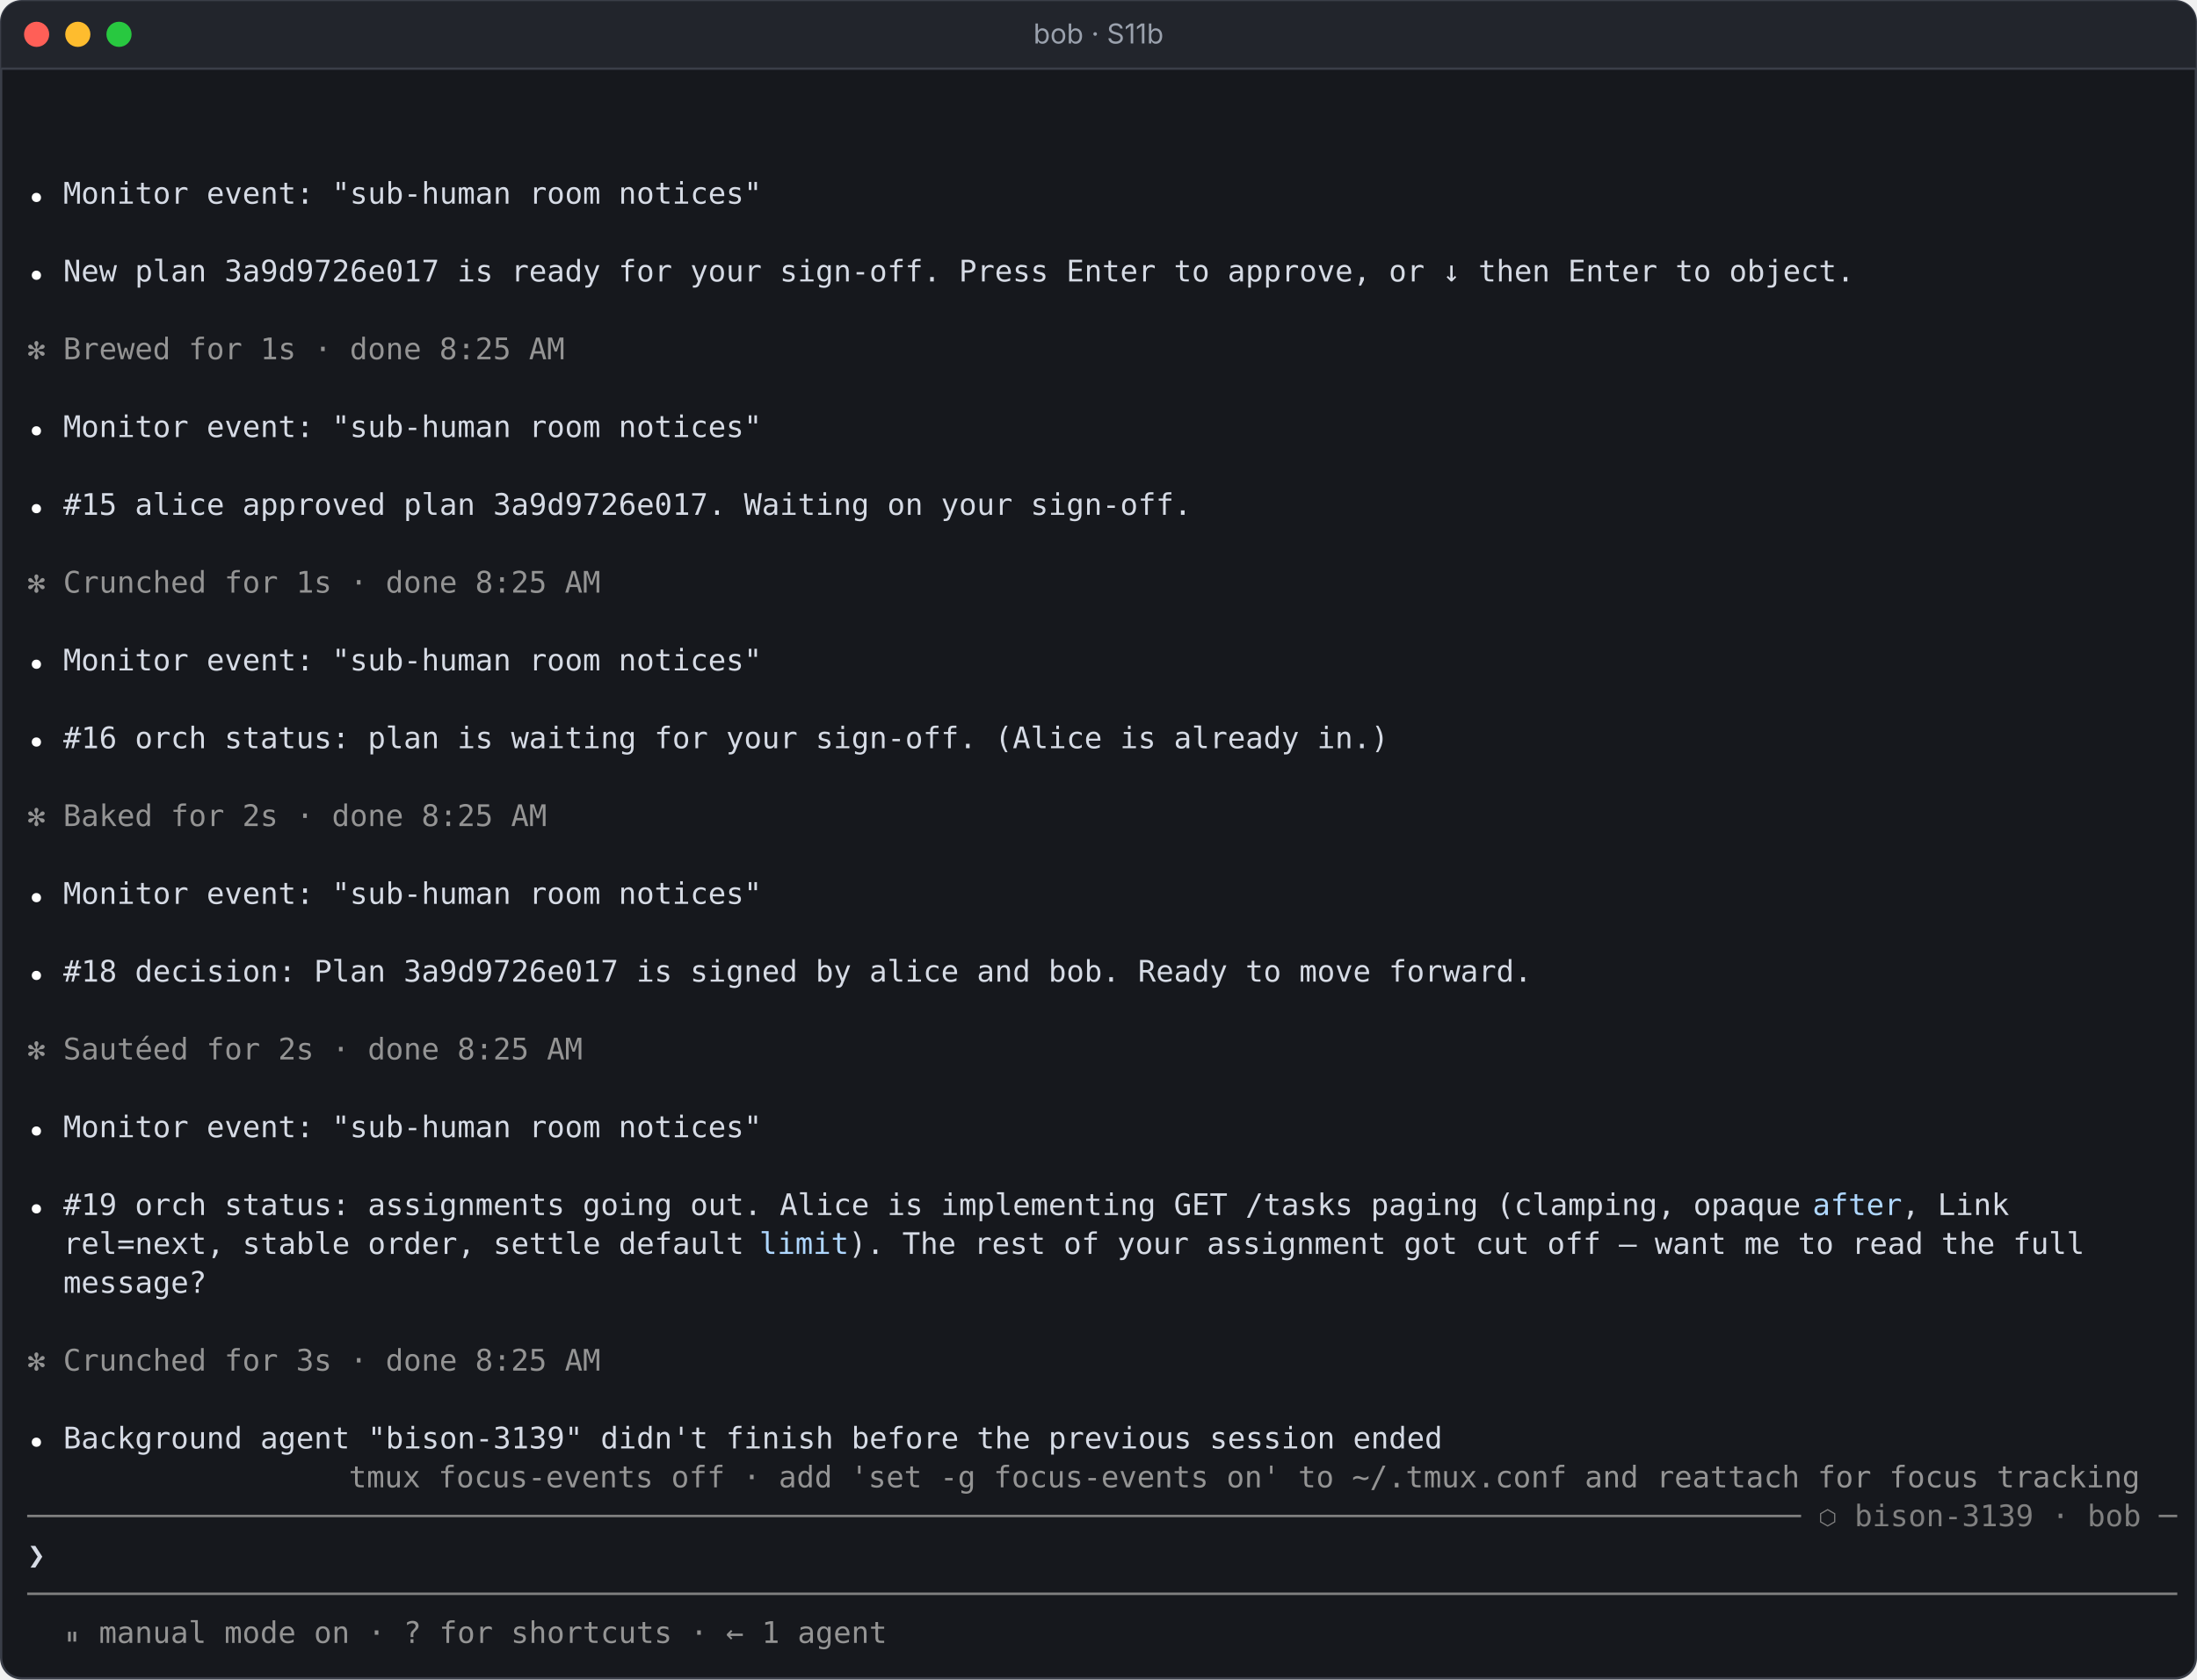
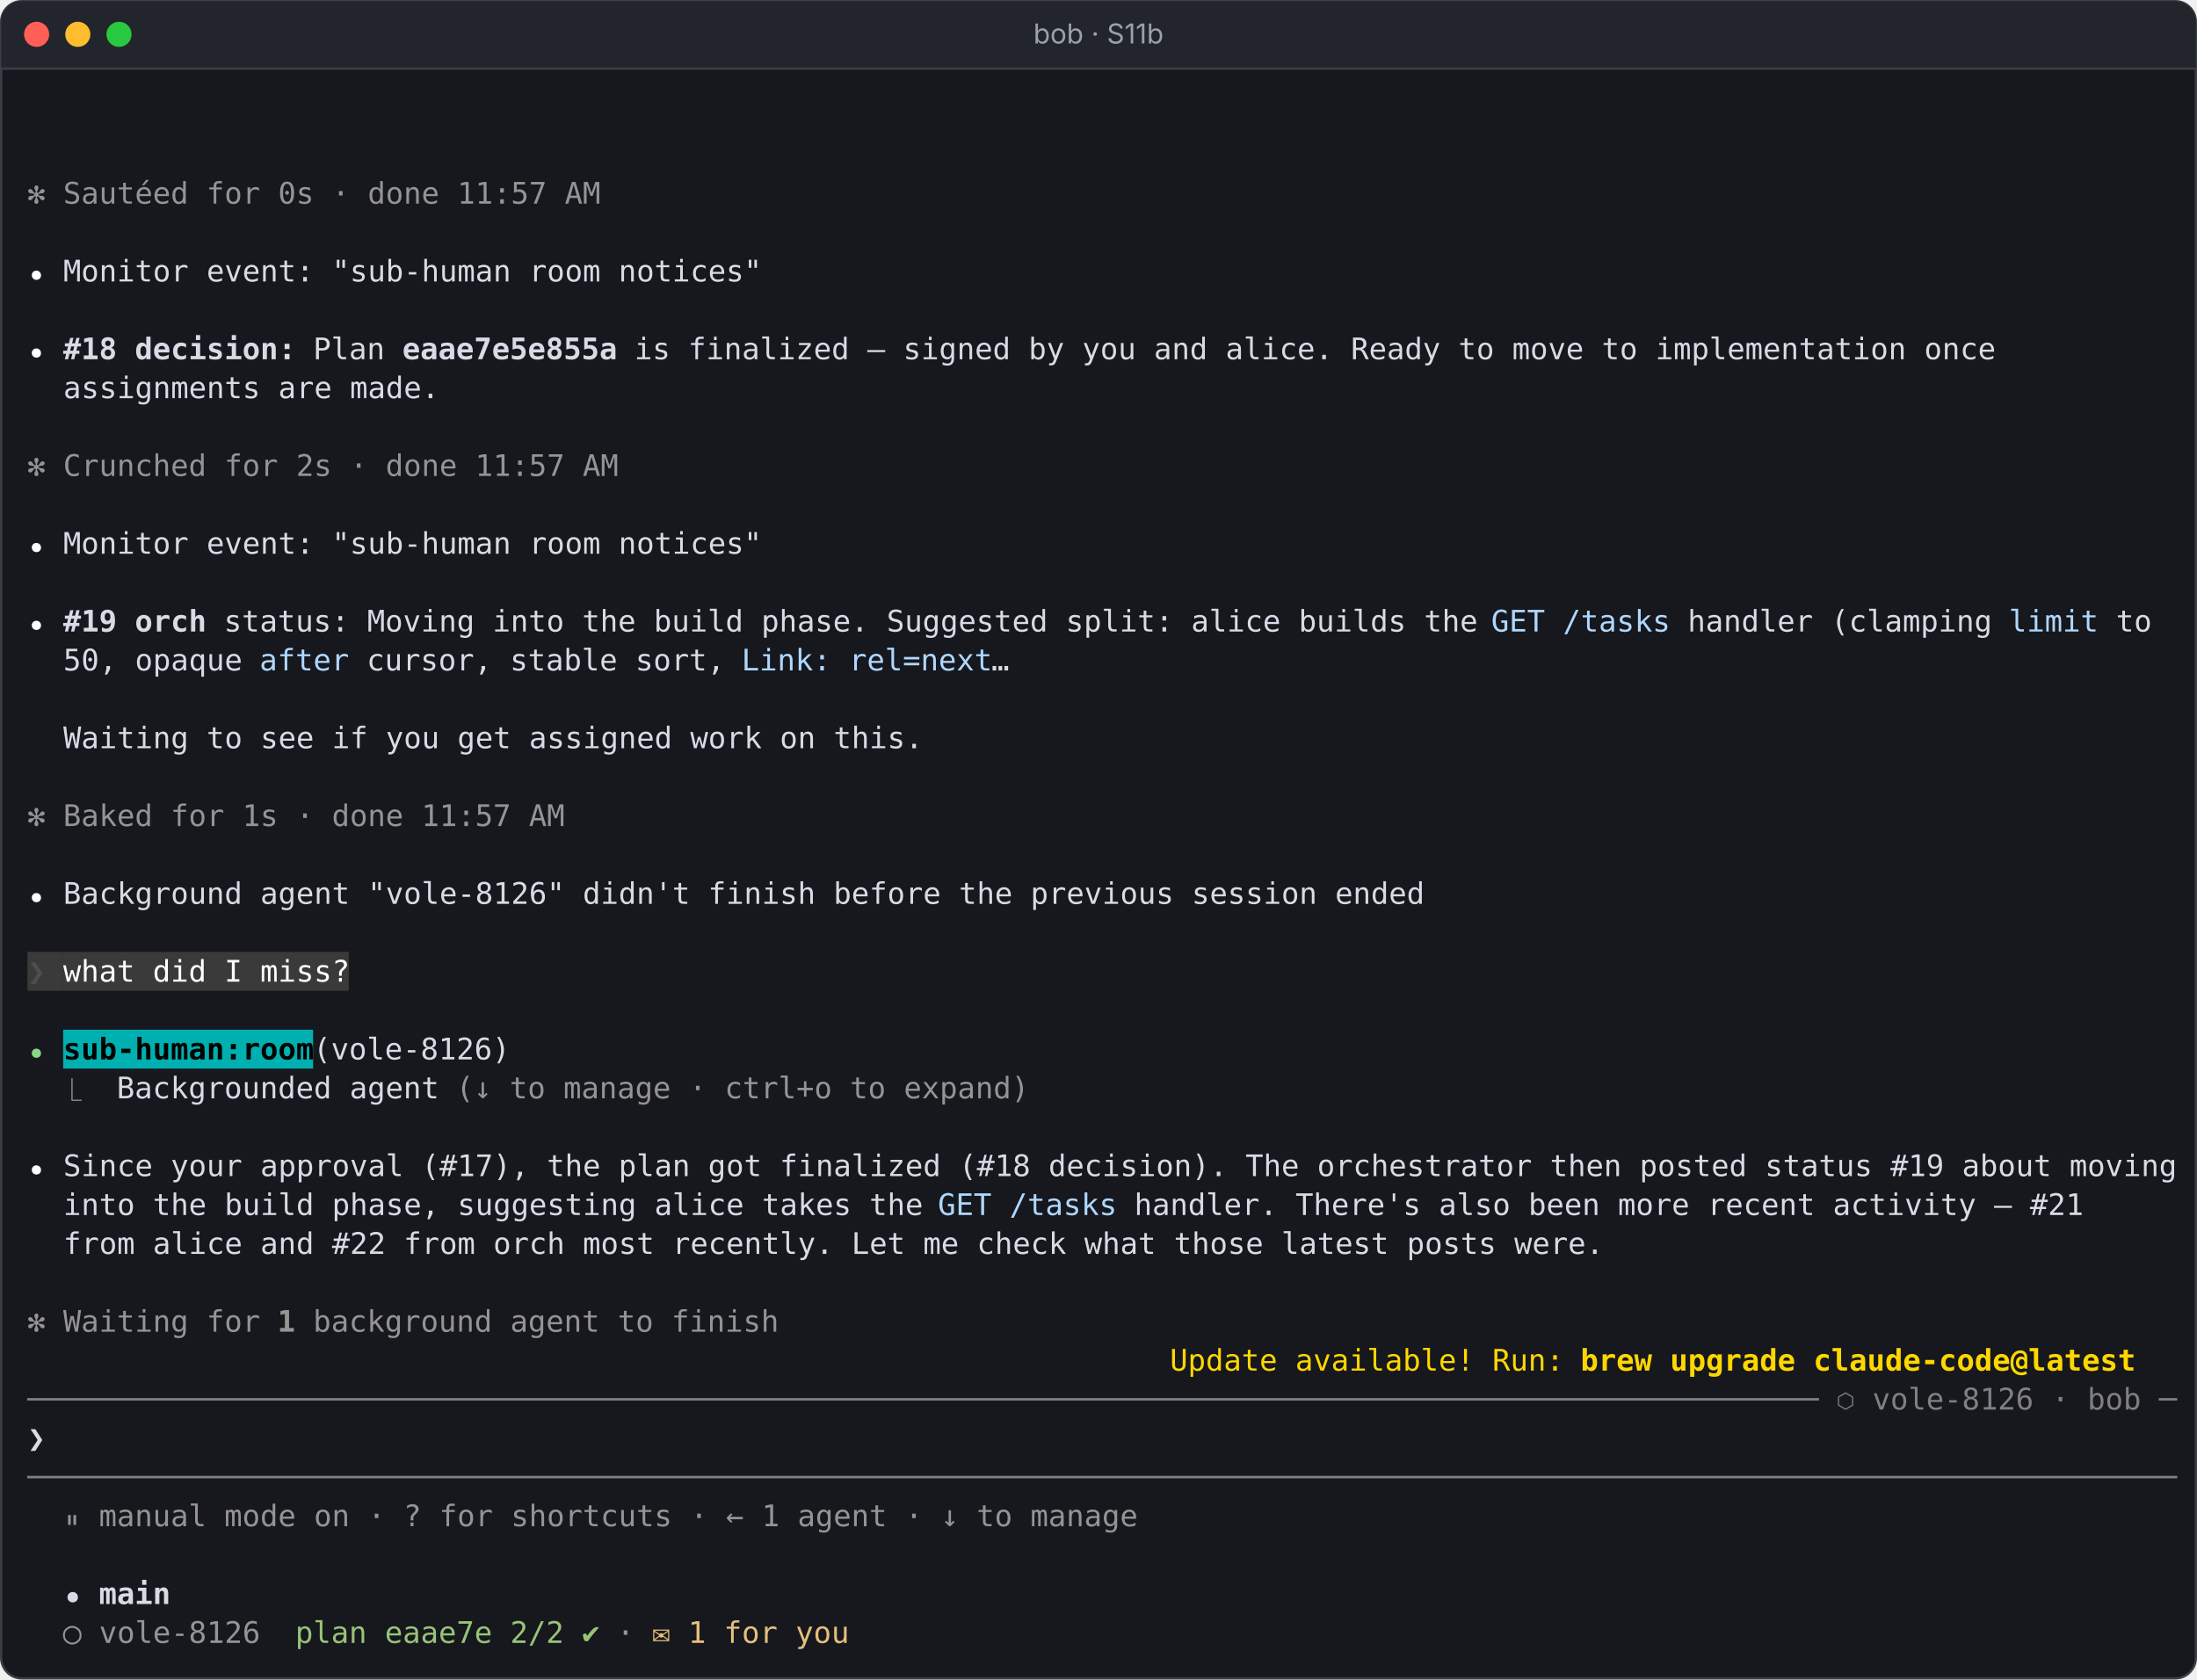
<svg xmlns="http://www.w3.org/2000/svg" viewBox="0 0 960 734" width="960" height="734" role="img" aria-label="bob · S11b" font-family="ui-monospace, 'SF Mono', SFMono-Regular, Menlo, Consolas, 'DejaVu Sans Mono', 'Liberation Mono', monospace" font-size="13">
  <rect x="0.5" y="0.5" width="959" height="733" rx="9" fill="#16181d" stroke="#3a3e48" />
  <path d="M0.5 30V9.5a9 9 0 0 1 9-9h941a9 9 0 0 1 9 9V30z" fill="#22252c" />
  <line x1="0.5" y1="30" x2="959.5" y2="30" stroke="#3a3e48" />
  <circle cx="16" cy="15" r="5.5" fill="#ff5f57" />
  <circle cx="34" cy="15" r="5.5" fill="#febc2e" />
  <circle cx="52" cy="15" r="5.5" fill="#28c840" />
  <text x="480" y="19" text-anchor="middle" fill="#9aa1ad" font-size="12" font-family="-apple-system, 'Segoe UI', system-ui, sans-serif">bob · S11b</text>
  <g fill="#d6dbe5">
-     <text x="12" y="89" fill="#ffffff" textLength="7.8" lengthAdjust="spacingAndGlyphs" xml:space="preserve">⏺</text>
-     <text x="19.8" y="89" textLength="312" lengthAdjust="spacing" xml:space="preserve"> Monitor event: "sub-human room notices"</text>
+     <rect x="12" y="416" width="15.6" height="17" fill="#3a3a3a" />
+     <rect x="27.6" y="416" width="124.8" height="17" fill="#3a3a3a" />
+     <rect x="27.6" y="450" width="109.2" height="17" fill="#00afaf" />
+     <text x="12" y="89" fill="#949494" textLength="7.8" lengthAdjust="spacingAndGlyphs" xml:space="preserve">✻</text>
+     <text x="27.6" y="89" fill="#949494" textLength="234" lengthAdjust="spacingAndGlyphs" xml:space="preserve">Sautéed for 0s · done 11:57 AM</text>
    <text x="12" y="123" fill="#ffffff" textLength="7.8" lengthAdjust="spacingAndGlyphs" xml:space="preserve">⏺</text>
-     <text x="19.8" y="123" textLength="787.8" lengthAdjust="spacingAndGlyphs" xml:space="preserve"> New plan 3a9d9726e017 is ready for your sign-off. Press Enter to approve, or ↓ then Enter to object.</text>
-     <text x="12" y="157" fill="#949494" textLength="7.8" lengthAdjust="spacingAndGlyphs" xml:space="preserve">✻</text>
-     <text x="27.6" y="157" fill="#949494" textLength="218.4" lengthAdjust="spacingAndGlyphs" xml:space="preserve">Brewed for 1s · done 8:25 AM</text>
-     <text x="12" y="191" fill="#ffffff" textLength="7.8" lengthAdjust="spacingAndGlyphs" xml:space="preserve">⏺</text>
-     <text x="19.8" y="191" textLength="312" lengthAdjust="spacing" xml:space="preserve"> Monitor event: "sub-human room notices"</text>
-     <text x="12" y="225" fill="#ffffff" textLength="7.8" lengthAdjust="spacingAndGlyphs" xml:space="preserve">⏺</text>
-     <text x="19.8" y="225" textLength="499.2" lengthAdjust="spacing" xml:space="preserve"> #15 alice approved plan 3a9d9726e017. Waiting on your sign-off.</text>
-     <text x="12" y="259" fill="#949494" textLength="7.8" lengthAdjust="spacingAndGlyphs" xml:space="preserve">✻</text>
-     <text x="27.6" y="259" fill="#949494" textLength="234" lengthAdjust="spacingAndGlyphs" xml:space="preserve">Crunched for 1s · done 8:25 AM</text>
-     <text x="12" y="293" fill="#ffffff" textLength="7.8" lengthAdjust="spacingAndGlyphs" xml:space="preserve">⏺</text>
-     <text x="19.8" y="293" textLength="312" lengthAdjust="spacing" xml:space="preserve"> Monitor event: "sub-human room notices"</text>
-     <text x="12" y="327" fill="#ffffff" textLength="7.8" lengthAdjust="spacingAndGlyphs" xml:space="preserve">⏺</text>
-     <text x="19.8" y="327" textLength="585" lengthAdjust="spacing" xml:space="preserve"> #16 orch status: plan is waiting for your sign-off. (Alice is already in.)</text>
+     <text x="19.8" y="123" textLength="312" lengthAdjust="spacing" xml:space="preserve"> Monitor event: "sub-human room notices"</text>
+     <text x="12" y="157" fill="#ffffff" textLength="7.8" lengthAdjust="spacingAndGlyphs" xml:space="preserve">⏺</text>
+     <text x="27.6" y="157" font-weight="bold" textLength="101.4" lengthAdjust="spacing" xml:space="preserve">#18 decision:</text>
+     <text x="129" y="157" textLength="46.8" lengthAdjust="spacing" xml:space="preserve"> Plan </text>
+     <text x="175.8" y="157" font-weight="bold" textLength="93.6" lengthAdjust="spacing" xml:space="preserve">eaae7e5e855a</text>
+     <text x="269.4" y="157" textLength="600.6" lengthAdjust="spacingAndGlyphs" xml:space="preserve"> is finalized — signed by you and alice. Ready to move to implementation once</text>
+     <text x="12" y="174" textLength="179.4" lengthAdjust="spacing" xml:space="preserve">  assignments are made.</text>
+     <text x="12" y="208" fill="#949494" textLength="7.8" lengthAdjust="spacingAndGlyphs" xml:space="preserve">✻</text>
+     <text x="27.6" y="208" fill="#949494" textLength="241.8" lengthAdjust="spacingAndGlyphs" xml:space="preserve">Crunched for 2s · done 11:57 AM</text>
+     <text x="12" y="242" fill="#ffffff" textLength="7.8" lengthAdjust="spacingAndGlyphs" xml:space="preserve">⏺</text>
+     <text x="19.8" y="242" textLength="312" lengthAdjust="spacing" xml:space="preserve"> Monitor event: "sub-human room notices"</text>
+     <text x="12" y="276" fill="#ffffff" textLength="7.8" lengthAdjust="spacingAndGlyphs" xml:space="preserve">⏺</text>
+     <text x="27.6" y="276" font-weight="bold" textLength="62.4" lengthAdjust="spacing" xml:space="preserve">#19 orch</text>
+     <text x="90" y="276" textLength="561.6" lengthAdjust="spacing" xml:space="preserve"> status: Moving into the build phase. Suggested split: alice builds the </text>
+     <text x="651.6" y="276" fill="#afd7ff" textLength="78" lengthAdjust="spacing" xml:space="preserve">GET /tasks</text>
+     <text x="729.6" y="276" textLength="148.2" lengthAdjust="spacing" xml:space="preserve"> handler (clamping </text>
+     <text x="877.8" y="276" fill="#afd7ff" textLength="39" lengthAdjust="spacing" xml:space="preserve">limit</text>
+     <text x="916.8" y="276" textLength="23.4" lengthAdjust="spacing" xml:space="preserve"> to</text>
+     <text x="12" y="293" textLength="101.4" lengthAdjust="spacing" xml:space="preserve">  50, opaque </text>
+     <text x="113.4" y="293" fill="#afd7ff" textLength="39" lengthAdjust="spacing" xml:space="preserve">after</text>
+     <text x="152.4" y="293" textLength="171.6" lengthAdjust="spacing" xml:space="preserve"> cursor, stable sort, </text>
+     <text x="324" y="293" fill="#afd7ff" textLength="109.2" lengthAdjust="spacing" xml:space="preserve">Link: rel=next</text>
+     <text x="433.2" y="293" textLength="7.8" lengthAdjust="spacingAndGlyphs" xml:space="preserve">…</text>
+     <text x="12" y="327" textLength="390" lengthAdjust="spacing" xml:space="preserve">  Waiting to see if you get assigned work on this.</text>
    <text x="12" y="361" fill="#949494" textLength="7.8" lengthAdjust="spacingAndGlyphs" xml:space="preserve">✻</text>
-     <text x="27.6" y="361" fill="#949494" textLength="210.6" lengthAdjust="spacingAndGlyphs" xml:space="preserve">Baked for 2s · done 8:25 AM</text>
+     <text x="27.6" y="361" fill="#949494" textLength="218.4" lengthAdjust="spacingAndGlyphs" xml:space="preserve">Baked for 1s · done 11:57 AM</text>
    <text x="12" y="395" fill="#ffffff" textLength="7.8" lengthAdjust="spacingAndGlyphs" xml:space="preserve">⏺</text>
-     <text x="19.8" y="395" textLength="312" lengthAdjust="spacing" xml:space="preserve"> Monitor event: "sub-human room notices"</text>
-     <text x="12" y="429" fill="#ffffff" textLength="7.8" lengthAdjust="spacingAndGlyphs" xml:space="preserve">⏺</text>
-     <text x="19.8" y="429" textLength="647.4" lengthAdjust="spacing" xml:space="preserve"> #18 decision: Plan 3a9d9726e017 is signed by alice and bob. Ready to move forward.</text>
-     <text x="12" y="463" fill="#949494" textLength="7.8" lengthAdjust="spacingAndGlyphs" xml:space="preserve">✻</text>
-     <text x="27.6" y="463" fill="#949494" textLength="226.2" lengthAdjust="spacingAndGlyphs" xml:space="preserve">Sautéed for 2s · done 8:25 AM</text>
-     <text x="12" y="497" fill="#ffffff" textLength="7.8" lengthAdjust="spacingAndGlyphs" xml:space="preserve">⏺</text>
-     <text x="19.8" y="497" textLength="312" lengthAdjust="spacing" xml:space="preserve"> Monitor event: "sub-human room notices"</text>
-     <text x="12" y="531" fill="#ffffff" textLength="7.8" lengthAdjust="spacingAndGlyphs" xml:space="preserve">⏺</text>
-     <text x="19.8" y="531" textLength="772.2" lengthAdjust="spacing" xml:space="preserve"> #19 orch status: assignments going out. Alice is implementing GET /tasks paging (clamping, opaque </text>
-     <text x="792" y="531" fill="#afd7ff" textLength="39" lengthAdjust="spacing" xml:space="preserve">after</text>
-     <text x="831" y="531" textLength="46.8" lengthAdjust="spacing" xml:space="preserve">, Link</text>
-     <text x="12" y="548" textLength="319.8" lengthAdjust="spacing" xml:space="preserve">  rel=next, stable order, settle default </text>
-     <text x="331.8" y="548" fill="#afd7ff" textLength="39" lengthAdjust="spacing" xml:space="preserve">limit</text>
-     <text x="370.8" y="548" textLength="538.2" lengthAdjust="spacingAndGlyphs" xml:space="preserve">). The rest of your assignment got cut off — want me to read the full</text>
-     <text x="12" y="565" textLength="78" lengthAdjust="spacing" xml:space="preserve">  message?</text>
-     <text x="12" y="599" fill="#949494" textLength="7.8" lengthAdjust="spacingAndGlyphs" xml:space="preserve">✻</text>
-     <text x="27.6" y="599" fill="#949494" textLength="234" lengthAdjust="spacingAndGlyphs" xml:space="preserve">Crunched for 3s · done 8:25 AM</text>
-     <text x="12" y="633" fill="#ffffff" textLength="7.8" lengthAdjust="spacingAndGlyphs" xml:space="preserve">⏺</text>
-     <text x="19.8" y="633" textLength="608.4" lengthAdjust="spacing" xml:space="preserve"> Background agent "bison-3139" didn't finish before the previous session ended</text>
-     <text x="152.4" y="650" fill="#949494" textLength="780" lengthAdjust="spacingAndGlyphs" xml:space="preserve">tmux focus-events off · add 'set -g focus-events on' to ~/.tmux.conf and reattach for focus tracking</text>
-     <text x="12" y="667" fill="#808080" textLength="936" lengthAdjust="spacingAndGlyphs" xml:space="preserve">─────────────────────────────────────────────────────────────────────────────────────────────────── ⬡ bison-3139 · bob ─</text>
-     <text x="12" y="684" textLength="15.6" lengthAdjust="spacingAndGlyphs" xml:space="preserve">❯ </text>
-     <text x="12" y="701" fill="#808080" textLength="936" lengthAdjust="spacingAndGlyphs" xml:space="preserve">────────────────────────────────────────────────────────────────────────────────────────────────────────────────────────</text>
-     <text x="27.6" y="718" fill="#949494" textLength="358.8" lengthAdjust="spacingAndGlyphs" xml:space="preserve">⏸ manual mode on · ? for shortcuts · ← 1 agent</text>
+     <text x="19.8" y="395" textLength="600.6" lengthAdjust="spacing" xml:space="preserve"> Background agent "vole-8126" didn't finish before the previous session ended</text>
+     <text x="12" y="429" fill="#4e4e4e" textLength="15.6" lengthAdjust="spacingAndGlyphs" xml:space="preserve">❯ </text>
+     <text x="27.6" y="429" fill="#ffffff" textLength="124.8" lengthAdjust="spacing" xml:space="preserve">what did I miss?</text>
+     <text x="12" y="463" fill="#87d787" textLength="7.8" lengthAdjust="spacingAndGlyphs" xml:space="preserve">⏺</text>
+     <text x="27.6" y="463" fill="#000000" font-weight="bold" textLength="109.2" lengthAdjust="spacing" xml:space="preserve">sub-human:room</text>
+     <text x="136.8" y="463" textLength="85.8" lengthAdjust="spacing" xml:space="preserve">(vole-8126)</text>
+     <text x="12" y="480" fill="#949494" textLength="39" lengthAdjust="spacingAndGlyphs" xml:space="preserve">  ⎿  </text>
+     <text x="51" y="480" textLength="140.4" lengthAdjust="spacing" xml:space="preserve">Backgrounded agent</text>
+     <text x="191.4" y="480" fill="#949494" textLength="257.4" lengthAdjust="spacingAndGlyphs" xml:space="preserve"> (↓ to manage · ctrl+o to expand)</text>
+     <text x="12" y="514" fill="#ffffff" textLength="7.8" lengthAdjust="spacingAndGlyphs" xml:space="preserve">⏺</text>
+     <text x="19.8" y="514" textLength="928.2" lengthAdjust="spacing" xml:space="preserve"> Since your approval (#17), the plan got finalized (#18 decision). The orchestrator then posted status #19 about moving</text>
+     <text x="12" y="531" textLength="397.8" lengthAdjust="spacing" xml:space="preserve">  into the build phase, suggesting alice takes the </text>
+     <text x="409.8" y="531" fill="#afd7ff" textLength="78" lengthAdjust="spacing" xml:space="preserve">GET /tasks</text>
+     <text x="487.8" y="531" textLength="421.2" lengthAdjust="spacingAndGlyphs" xml:space="preserve"> handler. There's also been more recent activity — #21</text>
+     <text x="12" y="548" textLength="686.4" lengthAdjust="spacing" xml:space="preserve">  from alice and #22 from orch most recently. Let me check what those latest posts were.</text>
+     <text x="12" y="582" fill="#949494" textLength="7.8" lengthAdjust="spacingAndGlyphs" xml:space="preserve">✻</text>
+     <text x="27.6" y="582" fill="#949494" textLength="93.6" lengthAdjust="spacing" xml:space="preserve">Waiting for </text>
+     <text x="121.2" y="582" fill="#949494" font-weight="bold" xml:space="preserve">1</text>
+     <text x="129" y="582" fill="#949494" textLength="210.6" lengthAdjust="spacing" xml:space="preserve"> background agent to finish</text>
+     <text x="511.2" y="599" fill="#ffd700" textLength="179.4" lengthAdjust="spacing" xml:space="preserve">Update available! Run: </text>
+     <text x="690.6" y="599" fill="#ffd700" font-weight="bold" textLength="241.8" lengthAdjust="spacing" xml:space="preserve">brew upgrade claude-code@latest</text>
+     <text x="12" y="616" fill="#808080" textLength="936" lengthAdjust="spacingAndGlyphs" xml:space="preserve">──────────────────────────────────────────────────────────────────────────────────────────────────── ⬡ vole-8126 · bob ─</text>
+     <text x="12" y="633" textLength="15.6" lengthAdjust="spacingAndGlyphs" xml:space="preserve">❯ </text>
+     <text x="12" y="650" fill="#808080" textLength="936" lengthAdjust="spacingAndGlyphs" xml:space="preserve">────────────────────────────────────────────────────────────────────────────────────────────────────────────────────────</text>
+     <text x="27.6" y="667" fill="#949494" textLength="468" lengthAdjust="spacingAndGlyphs" xml:space="preserve">⏸ manual mode on · ? for shortcuts · ← 1 agent · ↓ to manage</text>
+     <text x="12" y="701" font-weight="bold" textLength="62.4" lengthAdjust="spacingAndGlyphs" xml:space="preserve">  ⏺ main</text>
+     <text x="12" y="718" fill="#949494" textLength="117" lengthAdjust="spacingAndGlyphs" xml:space="preserve">  ◯ vole-8126  </text>
+     <text x="129" y="718" fill="#98c379" textLength="132.6" lengthAdjust="spacingAndGlyphs" xml:space="preserve">plan eaae7e 2/2 ✔</text>
+     <text x="261.6" y="718" fill="#949494" textLength="23.4" lengthAdjust="spacingAndGlyphs" xml:space="preserve"> · </text>
+     <text x="285" y="718" fill="#e5c07b" textLength="85.8" lengthAdjust="spacingAndGlyphs" xml:space="preserve">✉ 1 for you</text>
  </g>
</svg>
